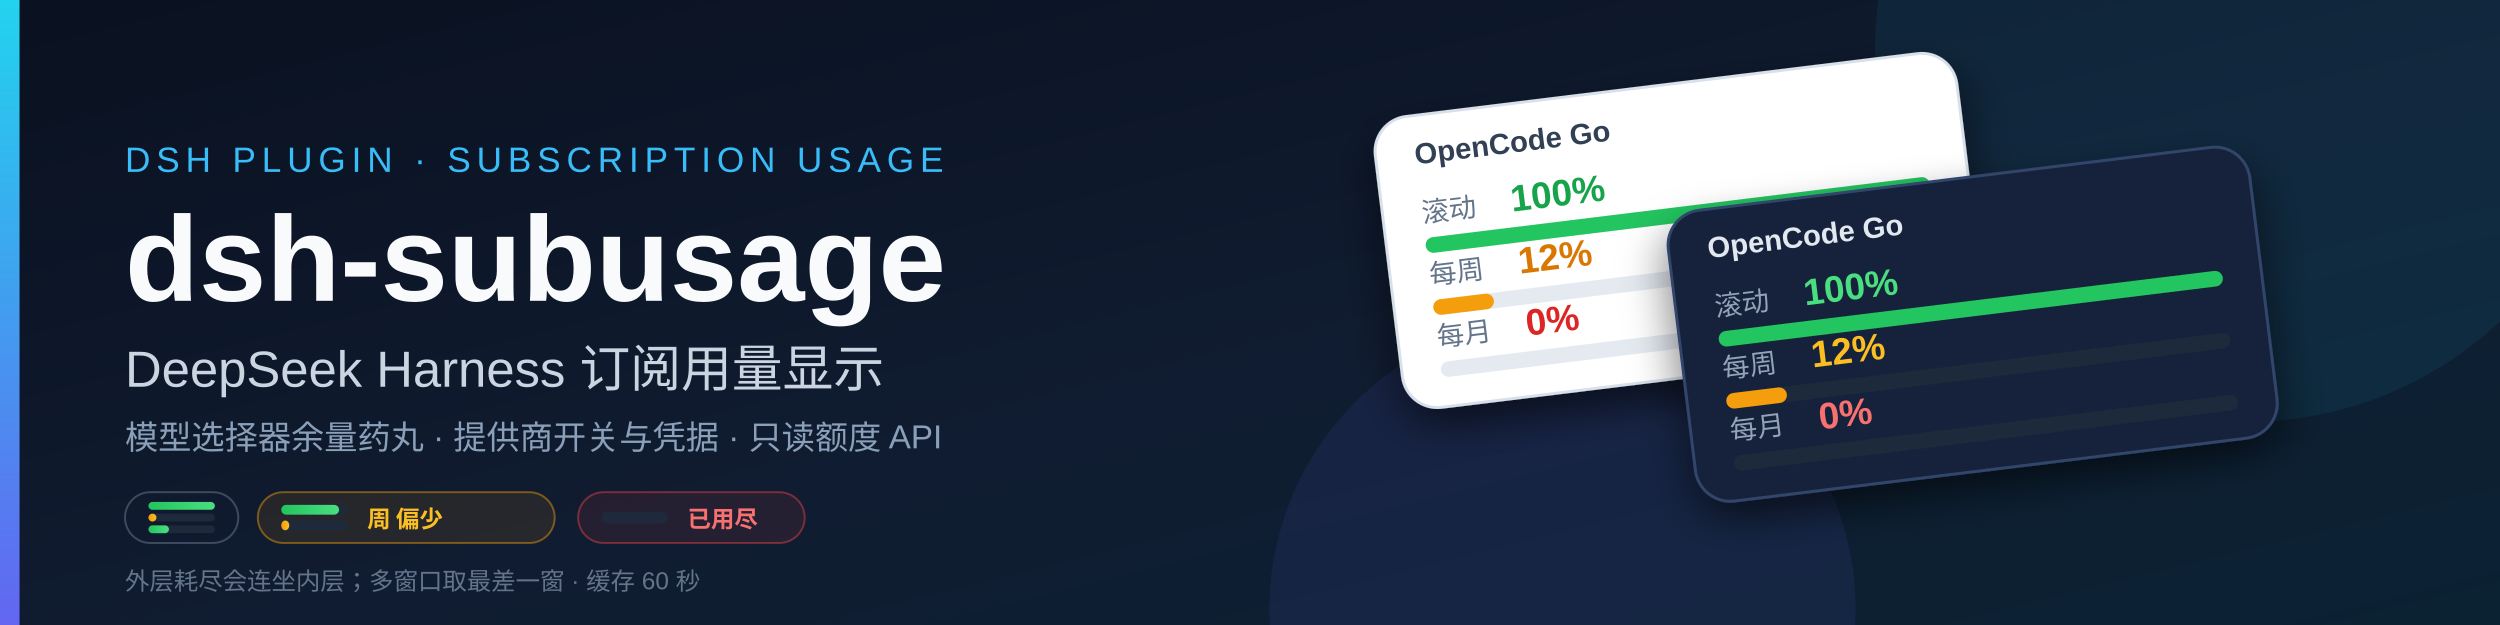
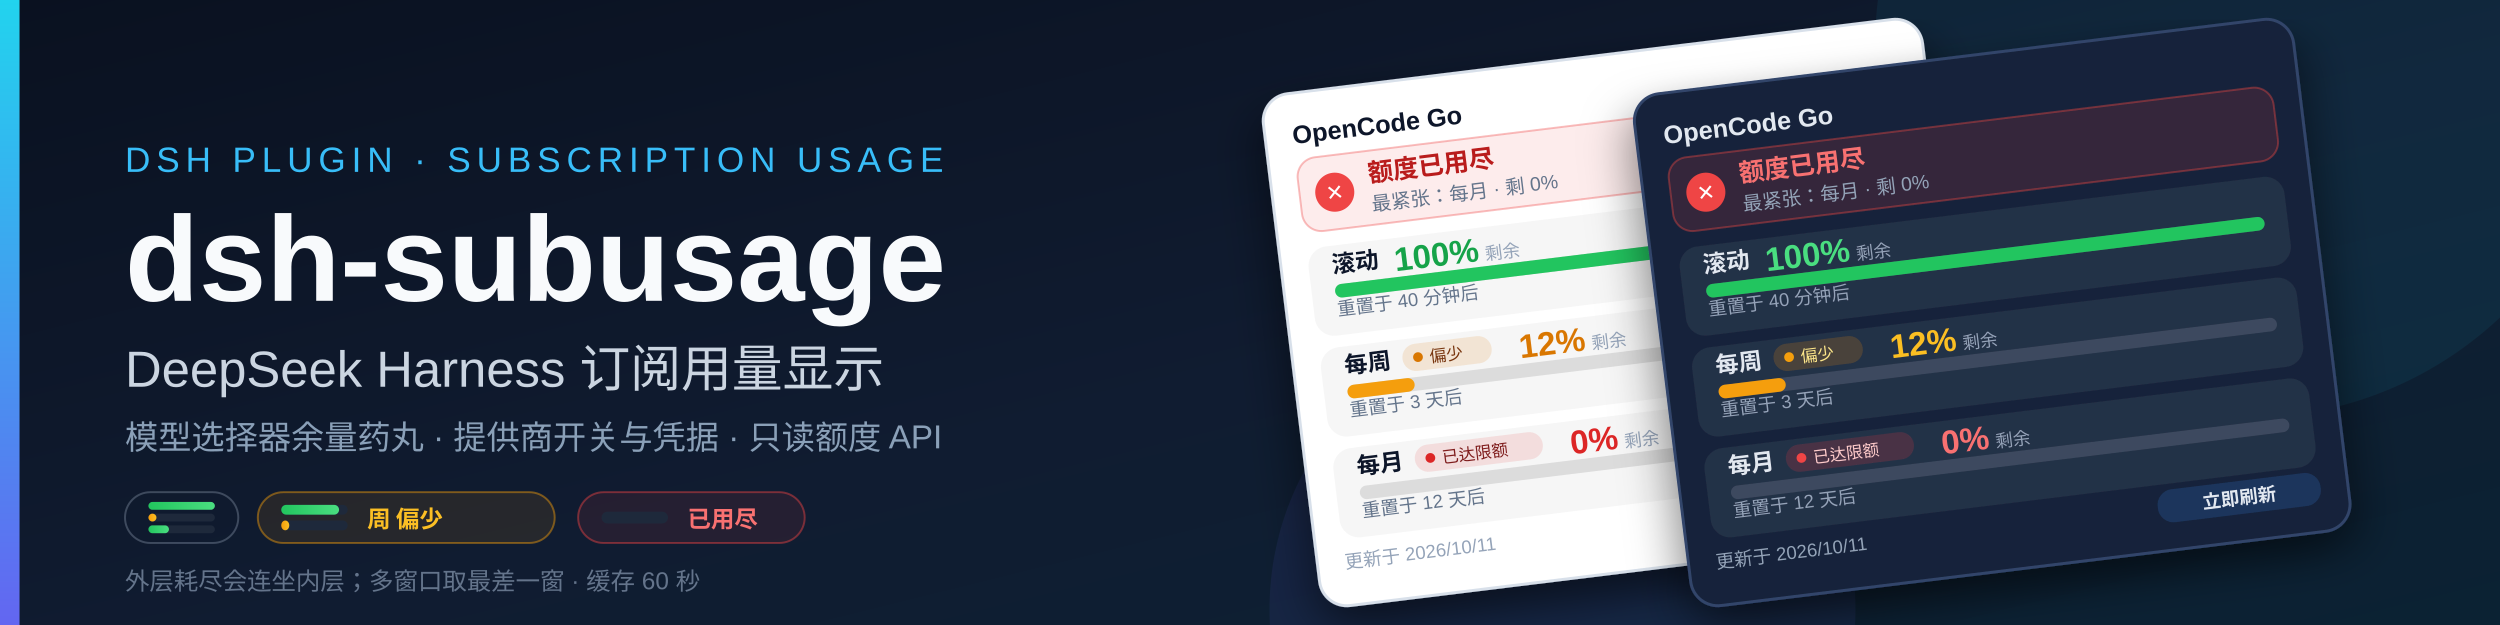
<svg xmlns="http://www.w3.org/2000/svg" viewBox="0 0 1280 320" width="1280" height="320" role="img" aria-labelledby="title desc" font-family="'Segoe UI','Microsoft YaHei','PingFang SC','Noto Sans SC','Hiragino Sans GB','Helvetica Neue',Arial,sans-serif">
  <defs>
    <linearGradient id="bg" x1="0" y1="0" x2="1" y2="1">
      <stop offset="0" stop-color="#0a1120" />
      <stop offset="0.55" stop-color="#101c31" />
      <stop offset="1" stop-color="#0b2233" />
    </linearGradient>
    <linearGradient id="edge" x1="0" y1="0" x2="0" y2="1">
      <stop offset="0" stop-color="#22d3ee" />
      <stop offset="1" stop-color="#6366f1" />
    </linearGradient>
    <linearGradient id="gOk" x1="0" y1="0" x2="1" y2="0">
      <stop offset="0" stop-color="#22c55e" />
      <stop offset="1" stop-color="#4ade80" />
    </linearGradient>
    <linearGradient id="gWarn" x1="0" y1="0" x2="1" y2="0">
      <stop offset="0" stop-color="#f59e0b" />
      <stop offset="1" stop-color="#fbbf24" />
    </linearGradient>
    <filter id="cardShadow" x="-15%" y="-25%" width="130%" height="150%">
-       <feDropShadow dx="0" dy="9" stdDeviation="11" flood-color="#000000" flood-opacity="0.55" />
+       <feDropShadow dx="0" dy="10" stdDeviation="12" flood-color="#000000" flood-opacity="0.55" />
    </filter>
  </defs>
  <rect width="1280" height="320" fill="url(#bg)" />
-   <circle cx="1150" cy="26" r="190" fill="#22d3ee" opacity="0.07" />
+   <circle cx="1150" cy="24" r="190" fill="#22d3ee" opacity="0.07" />
  <circle cx="800" cy="312" r="150" fill="#6366f1" opacity="0.09" />
  <rect x="0" y="0" width="10" height="320" fill="url(#edge)" />
  <text x="64" y="88" font-size="18" letter-spacing="3" fill="#38bdf8">DSH PLUGIN · SUBSCRIPTION USAGE</text>
  <text x="64" y="154" font-size="62" font-weight="700" fill="#f8fafc">dsh-subusage</text>
  <text x="64" y="198" font-size="26" fill="#cbd5e1">DeepSeek Harness 订阅用量显示</text>
  <text x="64" y="230" font-size="17" fill="#8aa0b8">模型选择器余量药丸 · 提供商开关与凭据 · 只读额度 API</text>
  <rect x="64" y="252" width="58" height="26" rx="13" fill="none" stroke="rgba(148,163,184,.35)" />
  <rect x="76" y="257" width="34" height="4" rx="2" fill="#1e293b" />
  <rect x="76" y="257" width="34" height="4" rx="2" fill="url(#gOk)" />
  <rect x="76" y="263" width="34" height="4" rx="2" fill="#1e293b" />
  <rect x="76" y="263" width="4.1" height="4" rx="2" fill="url(#gWarn)" />
  <rect x="76" y="269" width="34" height="4" rx="2" fill="#1e293b" />
  <rect x="76" y="269" width="10.5" height="4" rx="2" fill="url(#gOk)" />
  <rect x="132" y="252" width="152" height="26" rx="13" fill="rgba(245,158,11,.10)" stroke="rgba(245,158,11,.45)" />
  <rect x="144" y="258.5" width="34" height="5" rx="2.5" fill="#1e293b" />
  <rect x="144" y="258.5" width="29.6" height="5" rx="2.5" fill="url(#gOk)" />
  <rect x="144" y="266.5" width="34" height="5" rx="2.5" fill="#1e293b" />
  <rect x="144" y="266.5" width="4.1" height="5" rx="2.5" fill="url(#gWarn)" />
  <text x="188" y="270" font-size="12" font-weight="600" fill="#fbbf24">周 偏少</text>
  <rect x="296" y="252" width="116" height="26" rx="13" fill="rgba(239,68,68,.10)" stroke="rgba(239,68,68,.45)" />
  <rect x="308" y="262" width="34" height="6" rx="3" fill="#1e293b" />
  <text x="352" y="270" font-size="12" font-weight="600" fill="#f87171">已用尽</text>
  <text x="64" y="302" font-size="12.5" fill="#64748b">外层耗尽会连坐内层；多窗口取最差一窗 · 缓存 60 秒</text>
-   <g>
-     <g transform="translate(860 118) rotate(-7)" filter="url(#cardShadow)">
-       <rect x="-150" y="-75" width="300" height="150" rx="18" fill="#ffffff" stroke="#d8e0ea" stroke-width="1.5" />
-       <text x="-130" y="-50" font-size="15" font-weight="700" fill="#334155">OpenCode Go</text>
-       <text x="-130" y="-20" font-size="14" fill="#64748b">滚动</text>
-       <text x="-84" y="-20" font-size="19" font-weight="700" fill="#16a34a">100%</text>
-       <rect x="-130" y="-12" width="260" height="8" rx="4" fill="#e5eaf1" />
-       <rect x="-130" y="-12" width="260" height="8" rx="4" fill="#22c55e" />
-       <text x="-130" y="12" font-size="14" fill="#64748b">每周</text>
-       <text x="-84" y="12" font-size="19" font-weight="700" fill="#d97706">12%</text>
-       <rect x="-130" y="20" width="260" height="8" rx="4" fill="#e5eaf1" />
-       <rect x="-130" y="20" width="31.2" height="8" rx="4" fill="#f59e0b" />
-       <text x="-130" y="44" font-size="14" fill="#64748b">每月</text>
-       <text x="-84" y="44" font-size="19" font-weight="700" fill="#dc2626">0%</text>
-       <rect x="-130" y="52" width="260" height="8" rx="4" fill="#e5eaf1" />
+   <g transform="translate(830 160) rotate(-7)" filter="url(#cardShadow)">
+     <rect x="-170" y="-132" width="340" height="264" rx="14" fill="#ffffff" stroke="#d8e0ea" stroke-width="1.5" />
+     <text x="-156" y="-106" font-size="13" font-weight="700" fill="#0f172a">OpenCode Go</text>
+     <rect x="-156" y="-98" width="312" height="38" rx="10" fill="rgba(239,68,68,.10)" stroke="rgba(239,68,68,.35)" />
+     <circle cx="-138" cy="-79" r="10" fill="#ef4444" />
+     <text x="-138" y="-75" font-size="11" font-weight="700" fill="#ffffff" text-anchor="middle">✕</text>
+     <text x="-120" y="-82" font-size="13" font-weight="700" fill="#b91c1c">额度已用尽</text>
+     <text x="-120" y="-67" font-size="10" fill="#64748b">最紧张：每月 · 剩 0%</text>
+     <g>
+       <rect x="-156" y="-52" width="312" height="46" rx="10" fill="rgba(128,128,128,.07)" />
+       <text x="-144" y="-38" font-size="12" font-weight="700" fill="#0f172a">滚动</text>
+       <text x="-112" y="-35" font-size="17" font-weight="700" fill="#16a34a">100%<tspan font-size="9" font-weight="400" fill="#94a3b8" dx="3">剩余</tspan>
+       </text>
+       <rect x="-144" y="-32" width="288" height="7" rx="3.5" fill="rgba(128,128,128,.22)" />
+       <rect x="-144" y="-32" width="288" height="7" rx="3.5" fill="#22c55e" />
+       <text x="-144" y="-16" font-size="9.5" fill="#64748b">重置于 40 分钟后</text>
    </g>
-     <g transform="translate(1010 166) rotate(-7)" filter="url(#cardShadow)">
-       <rect x="-150" y="-75" width="300" height="150" rx="18" fill="#16233a" stroke="#33456b" stroke-width="1.5" />
-       <text x="-130" y="-50" font-size="15" font-weight="700" fill="#e2e8f0">OpenCode Go</text>
-       <text x="-130" y="-20" font-size="14" fill="#94a3b8">滚动</text>
-       <text x="-84" y="-20" font-size="19" font-weight="700" fill="#4ade80">100%</text>
-       <rect x="-130" y="-12" width="260" height="8" rx="4" fill="#1e293b" />
-       <rect x="-130" y="-12" width="260" height="8" rx="4" fill="#22c55e" />
-       <text x="-130" y="12" font-size="14" fill="#94a3b8">每周</text>
-       <text x="-84" y="12" font-size="19" font-weight="700" fill="#fbbf24">12%</text>
-       <rect x="-130" y="20" width="260" height="8" rx="4" fill="#1e293b" />
-       <rect x="-130" y="20" width="31.2" height="8" rx="4" fill="#f59e0b" />
-       <text x="-130" y="44" font-size="14" fill="#94a3b8">每月</text>
-       <text x="-84" y="44" font-size="19" font-weight="700" fill="#f87171">0%</text>
-       <rect x="-130" y="52" width="260" height="8" rx="4" fill="#1e293b" />
+     <g>
+       <rect x="-156" y="0" width="312" height="46" rx="10" fill="rgba(128,128,128,.07)" />
+       <text x="-144" y="14" font-size="12" font-weight="700" fill="#0f172a">每周</text>
+       <rect x="-114" y="3" width="46" height="14" rx="7" fill="rgba(217,119,6,.14)" />
+       <circle cx="-106" cy="10" r="2.5" fill="#d97706" />
+       <text x="-100" y="13.5" font-size="8.5" fill="#78350f">偏少</text>
+       <text x="-54" y="17" font-size="17" font-weight="700" fill="#d97706">12%<tspan font-size="9" font-weight="400" fill="#94a3b8" dx="3">剩余</tspan>
+       </text>
+       <rect x="-144" y="20" width="288" height="7" rx="3.5" fill="rgba(128,128,128,.22)" />
+       <rect x="-144" y="20" width="34.6" height="7" rx="3.5" fill="#f59e0b" />
+       <text x="-144" y="36" font-size="9.5" fill="#64748b">重置于 3 天后</text>
    </g>
+     <g>
+       <rect x="-156" y="52" width="312" height="46" rx="10" fill="rgba(128,128,128,.07)" />
+       <text x="-144" y="66" font-size="12" font-weight="700" fill="#0f172a">每月</text>
+       <rect x="-114" y="55" width="66" height="14" rx="7" fill="rgba(220,38,38,.12)" />
+       <circle cx="-106" cy="62" r="2.5" fill="#dc2626" />
+       <text x="-100" y="65.5" font-size="8.5" fill="#7f1d1d">已达限额</text>
+       <text x="-34" y="69" font-size="17" font-weight="700" fill="#dc2626">0%<tspan font-size="9" font-weight="400" fill="#94a3b8" dx="3">剩余</tspan>
+       </text>
+       <rect x="-144" y="72" width="288" height="7" rx="3.5" fill="rgba(128,128,128,.22)" />
+       <text x="-144" y="88" font-size="9.5" fill="#64748b">重置于 12 天后</text>
+     </g>
+     <text x="-156" y="113" font-size="9.5" fill="#94a3b8">更新于 2026/10/11</text>
+     <rect x="72" y="101" width="84" height="17" rx="8" fill="rgba(59,130,246,.14)" />
+     <text x="114" y="113" font-size="9.5" font-weight="600" fill="#0f172a" text-anchor="middle">立即刷新</text>
+   </g>
+   <g transform="translate(1020 160) rotate(-7)" filter="url(#cardShadow)">
+     <rect x="-170" y="-132" width="340" height="264" rx="14" fill="#16233a" stroke="#33456b" stroke-width="1.5" />
+     <text x="-156" y="-106" font-size="13" font-weight="700" fill="#e2e8f0">OpenCode Go</text>
+     <rect x="-156" y="-98" width="312" height="38" rx="10" fill="rgba(239,68,68,.14)" stroke="rgba(239,68,68,.4)" />
+     <circle cx="-138" cy="-79" r="10" fill="#ef4444" />
+     <text x="-138" y="-75" font-size="11" font-weight="700" fill="#ffffff" text-anchor="middle">✕</text>
+     <text x="-120" y="-82" font-size="13" font-weight="700" fill="#f87171">额度已用尽</text>
+     <text x="-120" y="-67" font-size="10" fill="#94a3b8">最紧张：每月 · 剩 0%</text>
+     <g>
+       <rect x="-156" y="-52" width="312" height="46" rx="10" fill="rgba(255,255,255,.06)" />
+       <text x="-144" y="-38" font-size="12" font-weight="700" fill="#e2e8f0">滚动</text>
+       <text x="-112" y="-35" font-size="17" font-weight="700" fill="#4ade80">100%<tspan font-size="9" font-weight="400" fill="#94a3b8" dx="3">剩余</tspan>
+       </text>
+       <rect x="-144" y="-32" width="288" height="7" rx="3.5" fill="rgba(148,163,184,.22)" />
+       <rect x="-144" y="-32" width="288" height="7" rx="3.5" fill="#22c55e" />
+       <text x="-144" y="-16" font-size="9.5" fill="#94a3b8">重置于 40 分钟后</text>
+     </g>
+     <g>
+       <rect x="-156" y="0" width="312" height="46" rx="10" fill="rgba(255,255,255,.06)" />
+       <text x="-144" y="14" font-size="12" font-weight="700" fill="#e2e8f0">每周</text>
+       <rect x="-114" y="3" width="46" height="14" rx="7" fill="rgba(245,158,11,.18)" />
+       <circle cx="-106" cy="10" r="2.5" fill="#f59e0b" />
+       <text x="-100" y="13.5" font-size="8.5" fill="#fde68a">偏少</text>
+       <text x="-54" y="17" font-size="17" font-weight="700" fill="#fbbf24">12%<tspan font-size="9" font-weight="400" fill="#94a3b8" dx="3">剩余</tspan>
+       </text>
+       <rect x="-144" y="20" width="288" height="7" rx="3.5" fill="rgba(148,163,184,.22)" />
+       <rect x="-144" y="20" width="34.6" height="7" rx="3.5" fill="#f59e0b" />
+       <text x="-144" y="36" font-size="9.5" fill="#94a3b8">重置于 3 天后</text>
+     </g>
+     <g>
+       <rect x="-156" y="52" width="312" height="46" rx="10" fill="rgba(255,255,255,.06)" />
+       <text x="-144" y="66" font-size="12" font-weight="700" fill="#e2e8f0">每月</text>
+       <rect x="-114" y="55" width="66" height="14" rx="7" fill="rgba(239,68,68,.18)" />
+       <circle cx="-106" cy="62" r="2.5" fill="#ef4444" />
+       <text x="-100" y="65.5" font-size="8.5" fill="#fecaca">已达限额</text>
+       <text x="-34" y="69" font-size="17" font-weight="700" fill="#f87171">0%<tspan font-size="9" font-weight="400" fill="#94a3b8" dx="3">剩余</tspan>
+       </text>
+       <rect x="-144" y="72" width="288" height="7" rx="3.5" fill="rgba(148,163,184,.22)" />
+       <text x="-144" y="88" font-size="9.5" fill="#94a3b8">重置于 12 天后</text>
+     </g>
+     <text x="-156" y="113" font-size="9.5" fill="#94a3b8">更新于 2026/10/11</text>
+     <rect x="72" y="101" width="84" height="17" rx="8" fill="rgba(59,130,246,.18)" />
+     <text x="114" y="113" font-size="9.5" font-weight="600" fill="#e2e8f0" text-anchor="middle">立即刷新</text>
  </g>
</svg>
